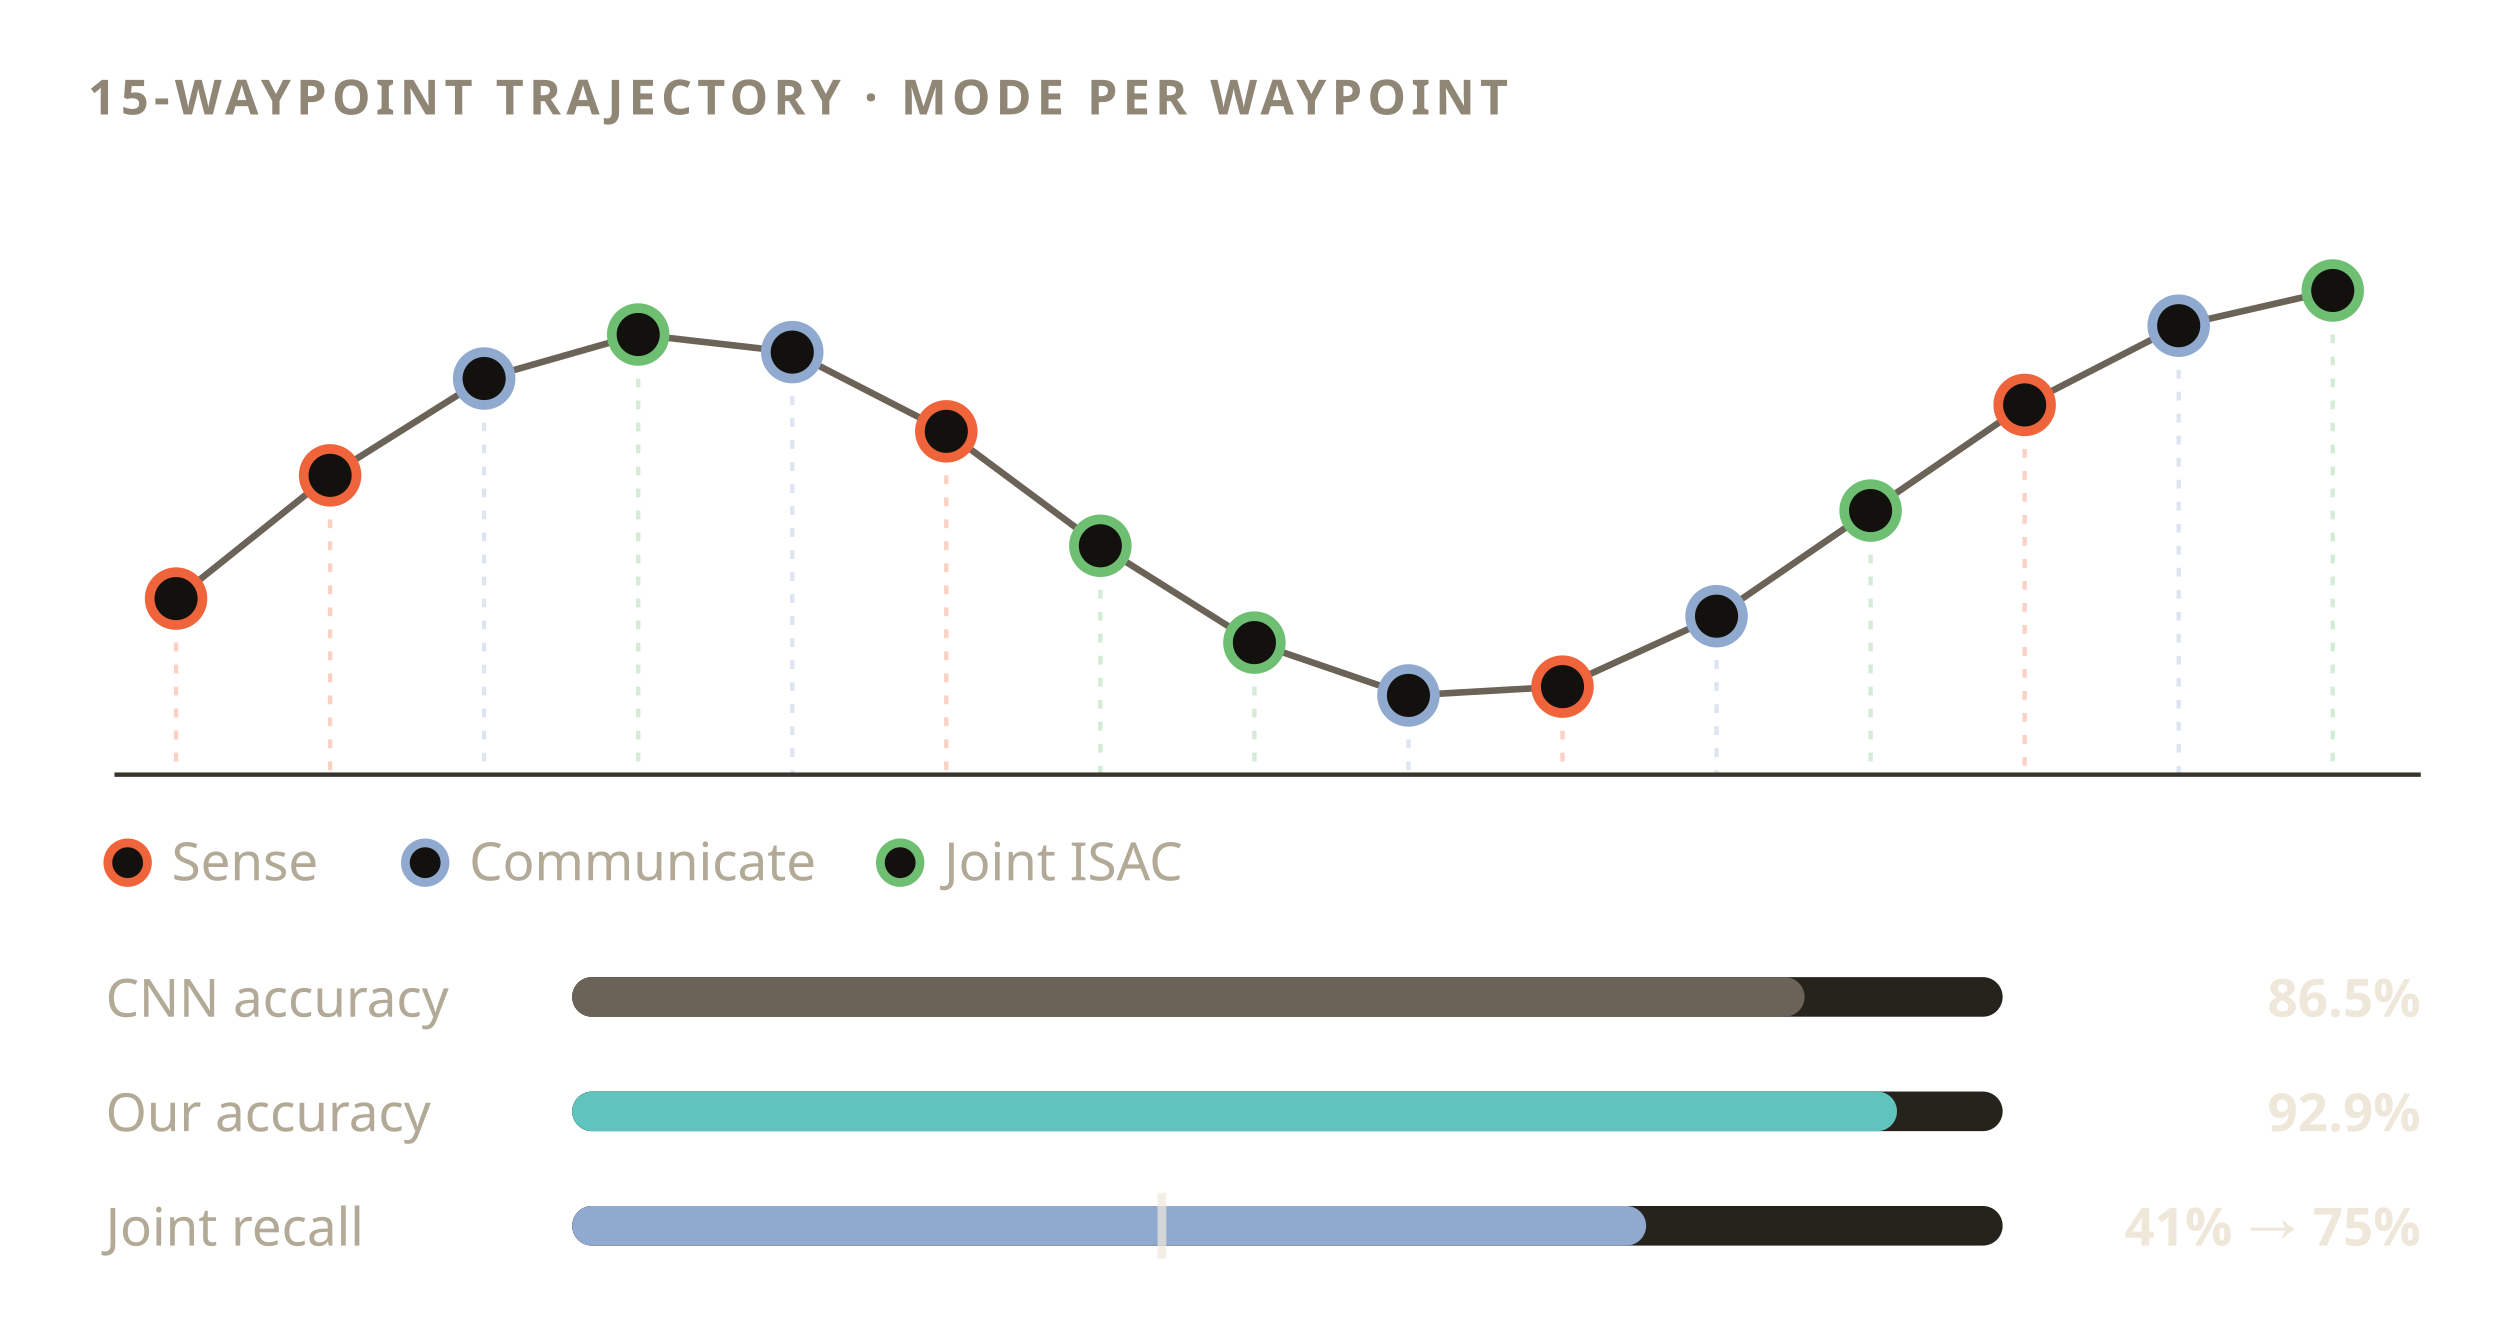
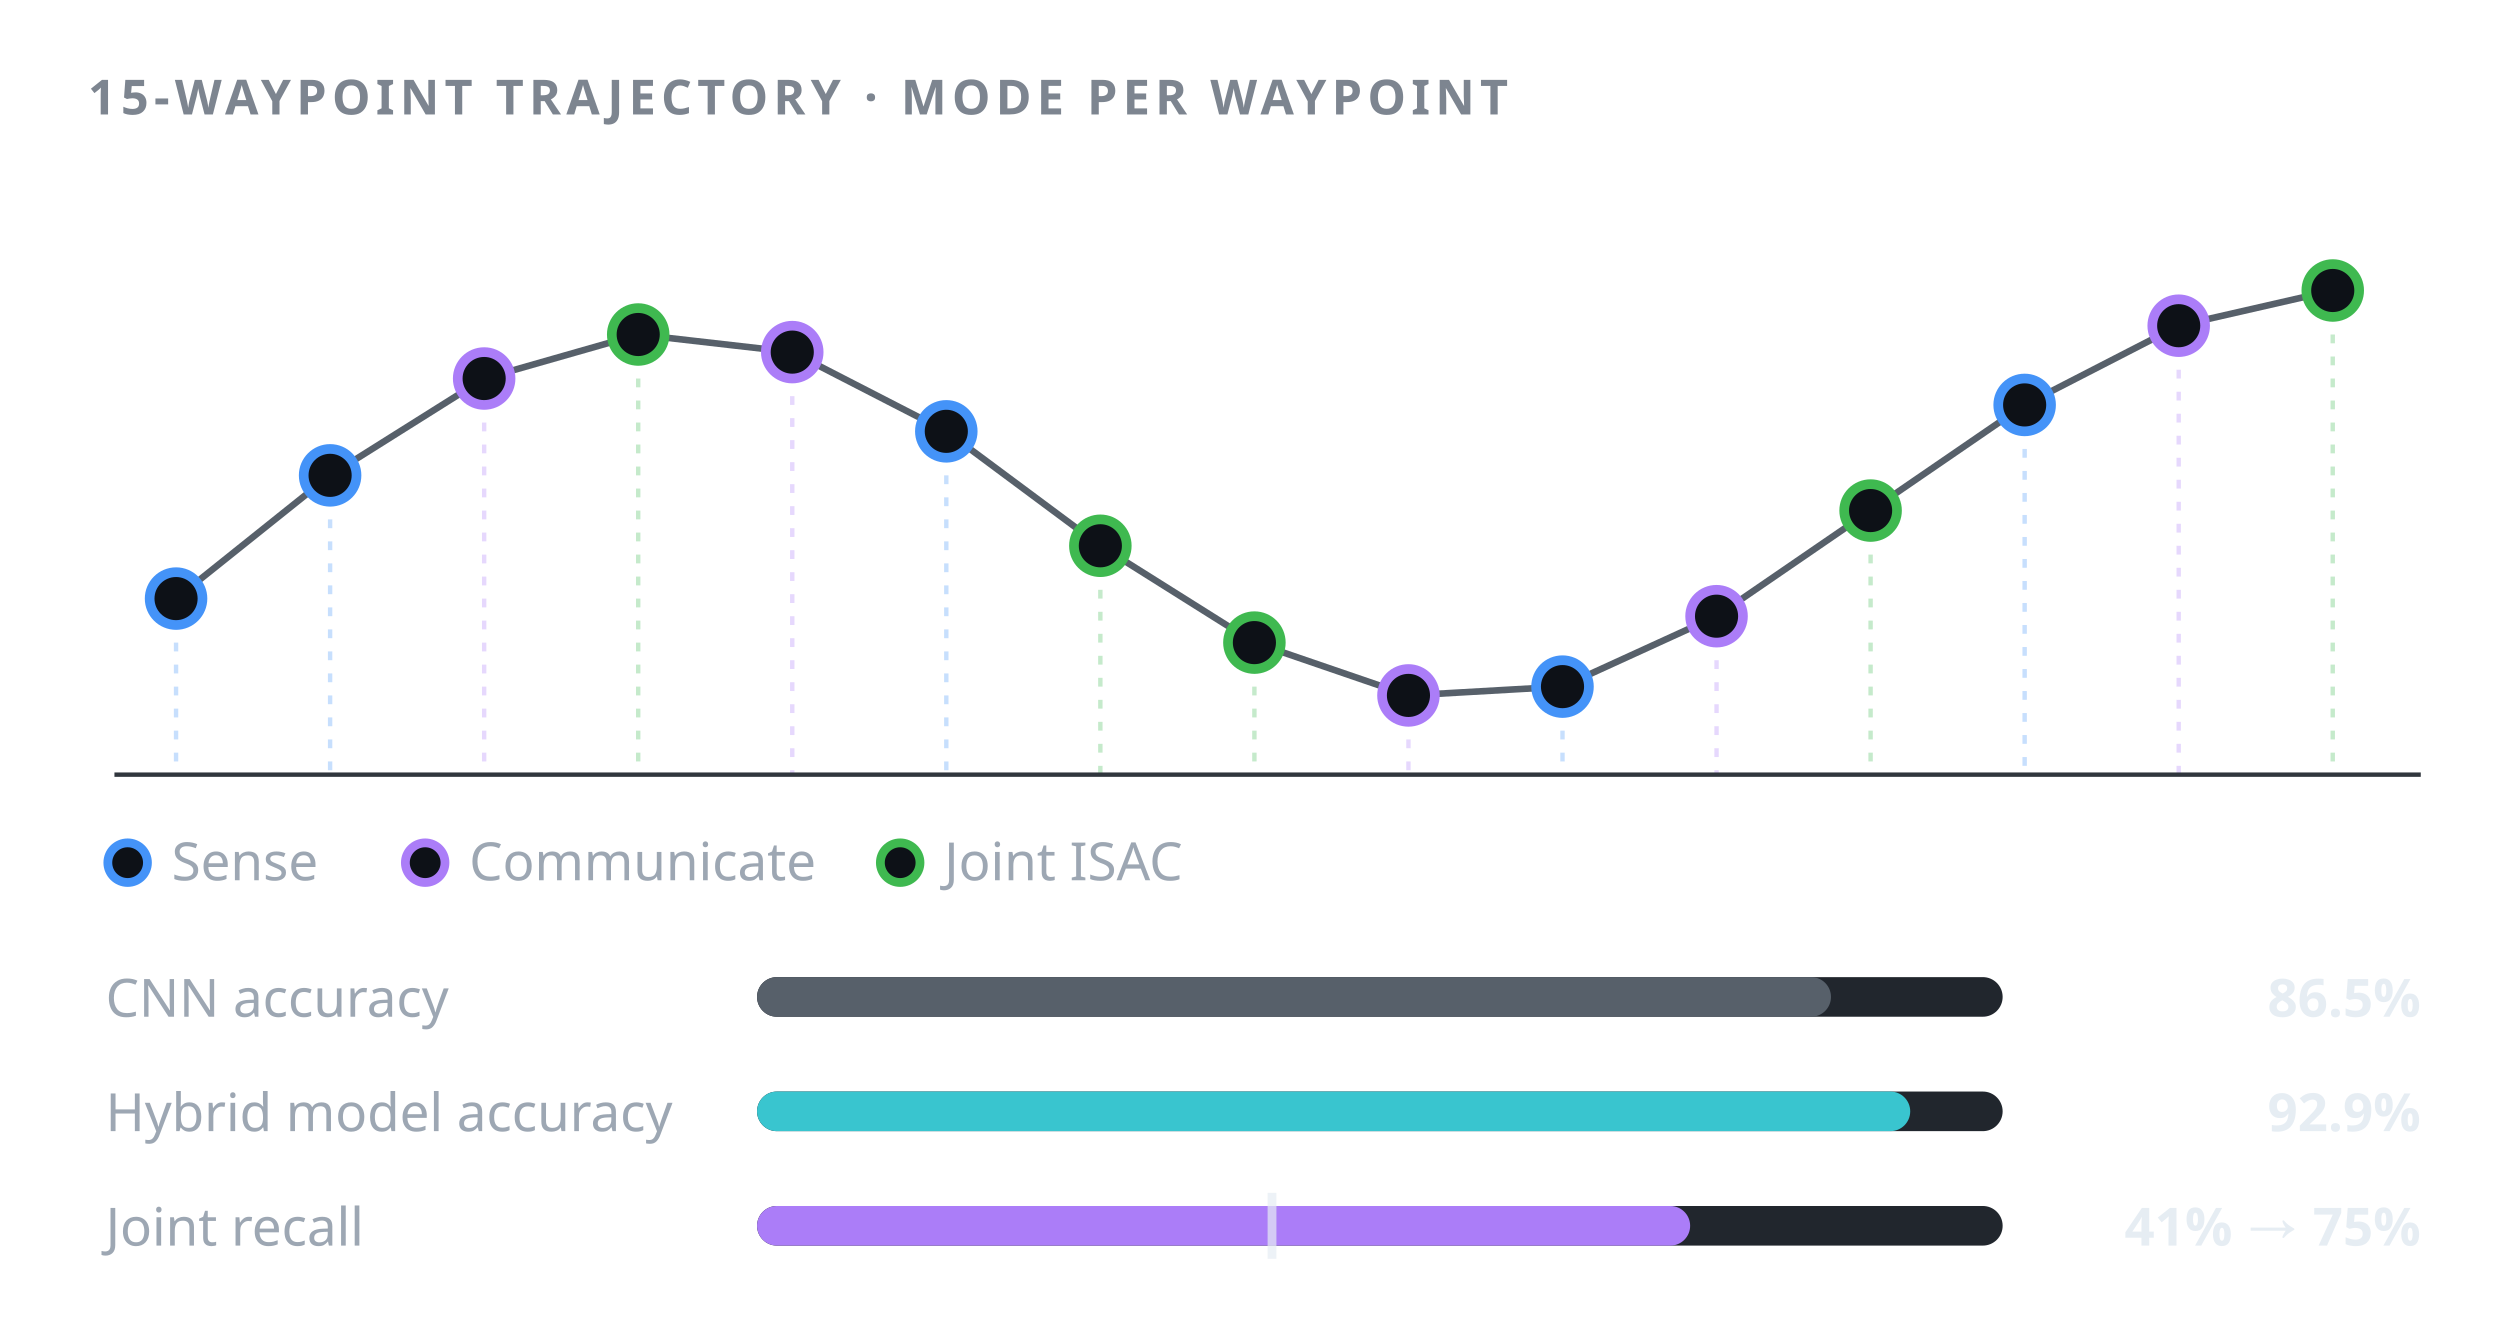
<svg xmlns="http://www.w3.org/2000/svg" width="568" height="300" viewBox="600 32 568 300">
  <style>
.s{font-family:-apple-system,BlinkMacSystemFont,'Segoe UI','Noto Sans',Helvetica,Arial,sans-serif}
@keyframes fade{from{opacity:0;transform:translateY(6px)}to{opacity:1;transform:none}}
@keyframes pulse{0%,100%{opacity:.25}50%{opacity:.9}}
.fade{}
.pulse{animation:pulse 2.6s ease-in-out infinite}
</style>
  <defs>
    <marker id="ar" viewBox="0 0 10 10" refX="8" refY="5" markerWidth="6" markerHeight="6" orient="auto">
-       <path d="M0 1L9 5L0 9z" fill="#6b6357" />
+       <path d="M0 1L9 5L0 9z" fill="#57606a" />
    </marker>
  </defs>
-   <text x="620" y="58" class="s" font-size="11" fill="#8f8676" text-anchor="start" font-weight="600" letter-spacing="1.2">15-WAYPOINT TRAJECTORY  ·  MODE PER WAYPOINT</text>
-   <path d="M640 168 L675 140 L710 118 L745 108 L780 112 L815 130 L850 156 L885 178 L920 190 L955 188 L990 172 L1025 148 L1060 124 L1095 106 L1130 98" fill="none" stroke="#6b6357" stroke-width="1.5" />
-   <line x1="640" y1="168" x2="640" y2="208" stroke="#f0643c" stroke-opacity=".3" stroke-dasharray="2 3" />
-   <circle cx="640" cy="168" r="6" fill="#13110e" stroke="#f0643c" stroke-width="2.2" />
-   <line x1="675" y1="140" x2="675" y2="208" stroke="#f0643c" stroke-opacity=".3" stroke-dasharray="2 3" />
-   <circle cx="675" cy="140" r="6" fill="#13110e" stroke="#f0643c" stroke-width="2.2" />
-   <line x1="710" y1="118" x2="710" y2="208" stroke="#8fa9cf" stroke-opacity=".3" stroke-dasharray="2 3" />
-   <circle cx="710" cy="118" r="6" fill="#13110e" stroke="#8fa9cf" stroke-width="2.2" />
-   <line x1="745" y1="108" x2="745" y2="208" stroke="#6fbf73" stroke-opacity=".3" stroke-dasharray="2 3" />
-   <circle cx="745" cy="108" r="6" fill="#13110e" stroke="#6fbf73" stroke-width="2.2" />
-   <line x1="780" y1="112" x2="780" y2="208" stroke="#8fa9cf" stroke-opacity=".3" stroke-dasharray="2 3" />
-   <circle cx="780" cy="112" r="6" fill="#13110e" stroke="#8fa9cf" stroke-width="2.2" />
-   <line x1="815" y1="130" x2="815" y2="208" stroke="#f0643c" stroke-opacity=".3" stroke-dasharray="2 3" />
-   <circle cx="815" cy="130" r="6" fill="#13110e" stroke="#f0643c" stroke-width="2.2" />
-   <line x1="850" y1="156" x2="850" y2="208" stroke="#6fbf73" stroke-opacity=".3" stroke-dasharray="2 3" />
-   <circle cx="850" cy="156" r="6" fill="#13110e" stroke="#6fbf73" stroke-width="2.2" />
-   <line x1="885" y1="178" x2="885" y2="208" stroke="#6fbf73" stroke-opacity=".3" stroke-dasharray="2 3" />
-   <circle cx="885" cy="178" r="6" fill="#13110e" stroke="#6fbf73" stroke-width="2.2" />
-   <line x1="920" y1="190" x2="920" y2="208" stroke="#8fa9cf" stroke-opacity=".3" stroke-dasharray="2 3" />
-   <circle cx="920" cy="190" r="6" fill="#13110e" stroke="#8fa9cf" stroke-width="2.2" />
-   <line x1="955" y1="188" x2="955" y2="208" stroke="#f0643c" stroke-opacity=".3" stroke-dasharray="2 3" />
-   <circle cx="955" cy="188" r="6" fill="#13110e" stroke="#f0643c" stroke-width="2.2" />
-   <line x1="990" y1="172" x2="990" y2="208" stroke="#8fa9cf" stroke-opacity=".3" stroke-dasharray="2 3" />
-   <circle cx="990" cy="172" r="6" fill="#13110e" stroke="#8fa9cf" stroke-width="2.2" />
-   <line x1="1025" y1="148" x2="1025" y2="208" stroke="#6fbf73" stroke-opacity=".3" stroke-dasharray="2 3" />
-   <circle cx="1025" cy="148" r="6" fill="#13110e" stroke="#6fbf73" stroke-width="2.2" />
-   <line x1="1060" y1="124" x2="1060" y2="208" stroke="#f0643c" stroke-opacity=".3" stroke-dasharray="2 3" />
-   <circle cx="1060" cy="124" r="6" fill="#13110e" stroke="#f0643c" stroke-width="2.2" />
-   <line x1="1095" y1="106" x2="1095" y2="208" stroke="#8fa9cf" stroke-opacity=".3" stroke-dasharray="2 3" />
-   <circle cx="1095" cy="106" r="6" fill="#13110e" stroke="#8fa9cf" stroke-width="2.2" />
-   <line x1="1130" y1="98" x2="1130" y2="208" stroke="#6fbf73" stroke-opacity=".3" stroke-dasharray="2 3" />
-   <circle cx="1130" cy="98" r="6" fill="#13110e" stroke="#6fbf73" stroke-width="2.2" />
-   <path d="M626 208H1150" stroke="#3a342b" />
-   <circle r="4.5" fill="#efe8da">
+   <text x="620" y="58" class="s" font-size="11" fill="#7d8590" text-anchor="start" font-weight="600" letter-spacing="1.2">15-WAYPOINT TRAJECTORY  ·  MODE PER WAYPOINT</text>
+   <path d="M640 168 L675 140 L710 118 L745 108 L780 112 L815 130 L850 156 L885 178 L920 190 L955 188 L990 172 L1025 148 L1060 124 L1095 106 L1130 98" fill="none" stroke="#57606a" stroke-width="1.5" />
+   <line x1="640" y1="168" x2="640" y2="208" stroke="#4493f8" stroke-opacity=".3" stroke-dasharray="2 3" />
+   <circle cx="640" cy="168" r="6" fill="#0d1117" stroke="#4493f8" stroke-width="2.2" />
+   <line x1="675" y1="140" x2="675" y2="208" stroke="#4493f8" stroke-opacity=".3" stroke-dasharray="2 3" />
+   <circle cx="675" cy="140" r="6" fill="#0d1117" stroke="#4493f8" stroke-width="2.2" />
+   <line x1="710" y1="118" x2="710" y2="208" stroke="#ab7df8" stroke-opacity=".3" stroke-dasharray="2 3" />
+   <circle cx="710" cy="118" r="6" fill="#0d1117" stroke="#ab7df8" stroke-width="2.2" />
+   <line x1="745" y1="108" x2="745" y2="208" stroke="#3fb950" stroke-opacity=".3" stroke-dasharray="2 3" />
+   <circle cx="745" cy="108" r="6" fill="#0d1117" stroke="#3fb950" stroke-width="2.2" />
+   <line x1="780" y1="112" x2="780" y2="208" stroke="#ab7df8" stroke-opacity=".3" stroke-dasharray="2 3" />
+   <circle cx="780" cy="112" r="6" fill="#0d1117" stroke="#ab7df8" stroke-width="2.2" />
+   <line x1="815" y1="130" x2="815" y2="208" stroke="#4493f8" stroke-opacity=".3" stroke-dasharray="2 3" />
+   <circle cx="815" cy="130" r="6" fill="#0d1117" stroke="#4493f8" stroke-width="2.2" />
+   <line x1="850" y1="156" x2="850" y2="208" stroke="#3fb950" stroke-opacity=".3" stroke-dasharray="2 3" />
+   <circle cx="850" cy="156" r="6" fill="#0d1117" stroke="#3fb950" stroke-width="2.2" />
+   <line x1="885" y1="178" x2="885" y2="208" stroke="#3fb950" stroke-opacity=".3" stroke-dasharray="2 3" />
+   <circle cx="885" cy="178" r="6" fill="#0d1117" stroke="#3fb950" stroke-width="2.2" />
+   <line x1="920" y1="190" x2="920" y2="208" stroke="#ab7df8" stroke-opacity=".3" stroke-dasharray="2 3" />
+   <circle cx="920" cy="190" r="6" fill="#0d1117" stroke="#ab7df8" stroke-width="2.2" />
+   <line x1="955" y1="188" x2="955" y2="208" stroke="#4493f8" stroke-opacity=".3" stroke-dasharray="2 3" />
+   <circle cx="955" cy="188" r="6" fill="#0d1117" stroke="#4493f8" stroke-width="2.2" />
+   <line x1="990" y1="172" x2="990" y2="208" stroke="#ab7df8" stroke-opacity=".3" stroke-dasharray="2 3" />
+   <circle cx="990" cy="172" r="6" fill="#0d1117" stroke="#ab7df8" stroke-width="2.2" />
+   <line x1="1025" y1="148" x2="1025" y2="208" stroke="#3fb950" stroke-opacity=".3" stroke-dasharray="2 3" />
+   <circle cx="1025" cy="148" r="6" fill="#0d1117" stroke="#3fb950" stroke-width="2.2" />
+   <line x1="1060" y1="124" x2="1060" y2="208" stroke="#4493f8" stroke-opacity=".3" stroke-dasharray="2 3" />
+   <circle cx="1060" cy="124" r="6" fill="#0d1117" stroke="#4493f8" stroke-width="2.2" />
+   <line x1="1095" y1="106" x2="1095" y2="208" stroke="#ab7df8" stroke-opacity=".3" stroke-dasharray="2 3" />
+   <circle cx="1095" cy="106" r="6" fill="#0d1117" stroke="#ab7df8" stroke-width="2.2" />
+   <line x1="1130" y1="98" x2="1130" y2="208" stroke="#3fb950" stroke-opacity=".3" stroke-dasharray="2 3" />
+   <circle cx="1130" cy="98" r="6" fill="#0d1117" stroke="#3fb950" stroke-width="2.2" />
+   <path d="M626 208H1150" stroke="#30363d" />
+   <circle r="4.5" fill="#e6edf3">
    <animateMotion dur="9s" repeatCount="indefinite" path="M640 168 L675 140 L710 118 L745 108 L780 112 L815 130 L850 156 L885 178 L920 190 L955 188 L990 172 L1025 148 L1060 124 L1095 106 L1130 98" />
  </circle>
-   <circle cx="629" cy="228" r="4.5" fill="#13110e" stroke="#f0643c" stroke-width="2" />
-   <text x="639" y="232" class="s" font-size="12" fill="#b2a996" text-anchor="start" font-weight="500" letter-spacing="0">Sense</text>
-   <circle cx="696.6" cy="228" r="4.5" fill="#13110e" stroke="#8fa9cf" stroke-width="2" />
-   <text x="706.6" y="232" class="s" font-size="12" fill="#b2a996" text-anchor="start" font-weight="500" letter-spacing="0">Communicate</text>
-   <circle cx="804.52" cy="228" r="4.5" fill="#13110e" stroke="#6fbf73" stroke-width="2" />
-   <text x="814.52" y="232" class="s" font-size="12" fill="#b2a996" text-anchor="start" font-weight="500" letter-spacing="0">Joint ISAC</text>
-   <text x="624" y="263" class="s" font-size="12" fill="#b2a996" text-anchor="start" font-weight="500" letter-spacing="0">CNN accuracy</text>
-   <rect x="730" y="254" width="325" height="9" rx="4.5" fill="#26221c" />
-   <rect x="730" y="254" width="280" height="9" rx="4.5" fill="#6b6357">
-     <animate attributeName="width" from="0" to="280" begin="0.30s" dur="1.2s" fill="freeze" calcMode="spline" keySplines=".2 .7 .2 1" keyTimes="0;1" />
+   <circle cx="629" cy="228" r="4.5" fill="#0d1117" stroke="#4493f8" stroke-width="2" />
+   <text x="639" y="232" class="s" font-size="12" fill="#9da7b3" text-anchor="start" font-weight="500" letter-spacing="0">Sense</text>
+   <circle cx="696.6" cy="228" r="4.5" fill="#0d1117" stroke="#ab7df8" stroke-width="2" />
+   <text x="706.6" y="232" class="s" font-size="12" fill="#9da7b3" text-anchor="start" font-weight="500" letter-spacing="0">Communicate</text>
+   <circle cx="804.52" cy="228" r="4.5" fill="#0d1117" stroke="#3fb950" stroke-width="2" />
+   <text x="814.52" y="232" class="s" font-size="12" fill="#9da7b3" text-anchor="start" font-weight="500" letter-spacing="0">Joint ISAC</text>
+   <text x="624" y="263" class="s" font-size="12" fill="#9da7b3" text-anchor="start" font-weight="500" letter-spacing="0">CNN accuracy</text>
+   <rect x="772" y="254" width="283" height="9" rx="4.5" fill="#21262d" />
+   <rect x="772" y="254" width="244" height="9" rx="4.5" fill="#57606a">
+     <animate attributeName="width" from="0" to="244" begin="0.30s" dur="1.2s" fill="freeze" calcMode="spline" keySplines=".2 .7 .2 1" keyTimes="0;1" />
  </rect>
-   <text x="1150" y="263" class="s" font-size="12" fill="#efe8da" text-anchor="end" font-weight="600" letter-spacing="0">86.5%</text>
-   <text x="624" y="289" class="s" font-size="12" fill="#b2a996" text-anchor="start" font-weight="500" letter-spacing="0">Our accuracy</text>
-   <rect x="730" y="280" width="325" height="9" rx="4.5" fill="#26221c" />
-   <rect x="730" y="280" width="301" height="9" rx="4.5" fill="#5fc4bd">
-     <animate attributeName="width" from="0" to="301" begin="0.55s" dur="1.2s" fill="freeze" calcMode="spline" keySplines=".2 .7 .2 1" keyTimes="0;1" />
+   <text x="1150" y="263" class="s" font-size="12" fill="#e6edf3" text-anchor="end" font-weight="600" letter-spacing="0">86.5%</text>
+   <text x="624" y="289" class="s" font-size="12" fill="#9da7b3" text-anchor="start" font-weight="500" letter-spacing="0">Hybrid model accuracy</text>
+   <rect x="772" y="280" width="283" height="9" rx="4.5" fill="#21262d" />
+   <rect x="772" y="280" width="262" height="9" rx="4.5" fill="#39c5cf">
+     <animate attributeName="width" from="0" to="262" begin="0.55s" dur="1.2s" fill="freeze" calcMode="spline" keySplines=".2 .7 .2 1" keyTimes="0;1" />
  </rect>
-   <text x="1150" y="289" class="s" font-size="12" fill="#efe8da" text-anchor="end" font-weight="600" letter-spacing="0">92.9%</text>
-   <text x="624" y="315" class="s" font-size="12" fill="#b2a996" text-anchor="start" font-weight="500" letter-spacing="0">Joint recall</text>
-   <rect x="730" y="306" width="325" height="9" rx="4.5" fill="#26221c" />
-   <rect x="730" y="306" width="244" height="9" rx="4.5" fill="#8fa9cf">
-     <animate attributeName="width" from="0" to="244" begin="0.80s" dur="1.2s" fill="freeze" calcMode="spline" keySplines=".2 .7 .2 1" keyTimes="0;1" />
+   <text x="1150" y="289" class="s" font-size="12" fill="#e6edf3" text-anchor="end" font-weight="600" letter-spacing="0">92.9%</text>
+   <text x="624" y="315" class="s" font-size="12" fill="#9da7b3" text-anchor="start" font-weight="500" letter-spacing="0">Joint recall</text>
+   <rect x="772" y="306" width="283" height="9" rx="4.5" fill="#21262d" />
+   <rect x="772" y="306" width="212" height="9" rx="4.5" fill="#ab7df8">
+     <animate attributeName="width" from="0" to="212" begin="0.80s" dur="1.2s" fill="freeze" calcMode="spline" keySplines=".2 .7 .2 1" keyTimes="0;1" />
  </rect>
-   <text x="1150" y="315" class="s" font-size="12" fill="#efe8da" text-anchor="end" font-weight="600" letter-spacing="0">41% → 75%</text>
-   <rect x="863" y="303" width="2" height="15" fill="#efe8da" opacity=".7" />
+   <text x="1150" y="315" class="s" font-size="12" fill="#e6edf3" text-anchor="end" font-weight="600" letter-spacing="0">41% → 75%</text>
+   <rect x="888" y="303" width="2" height="15" fill="#e6edf3" opacity=".7" />
</svg>
